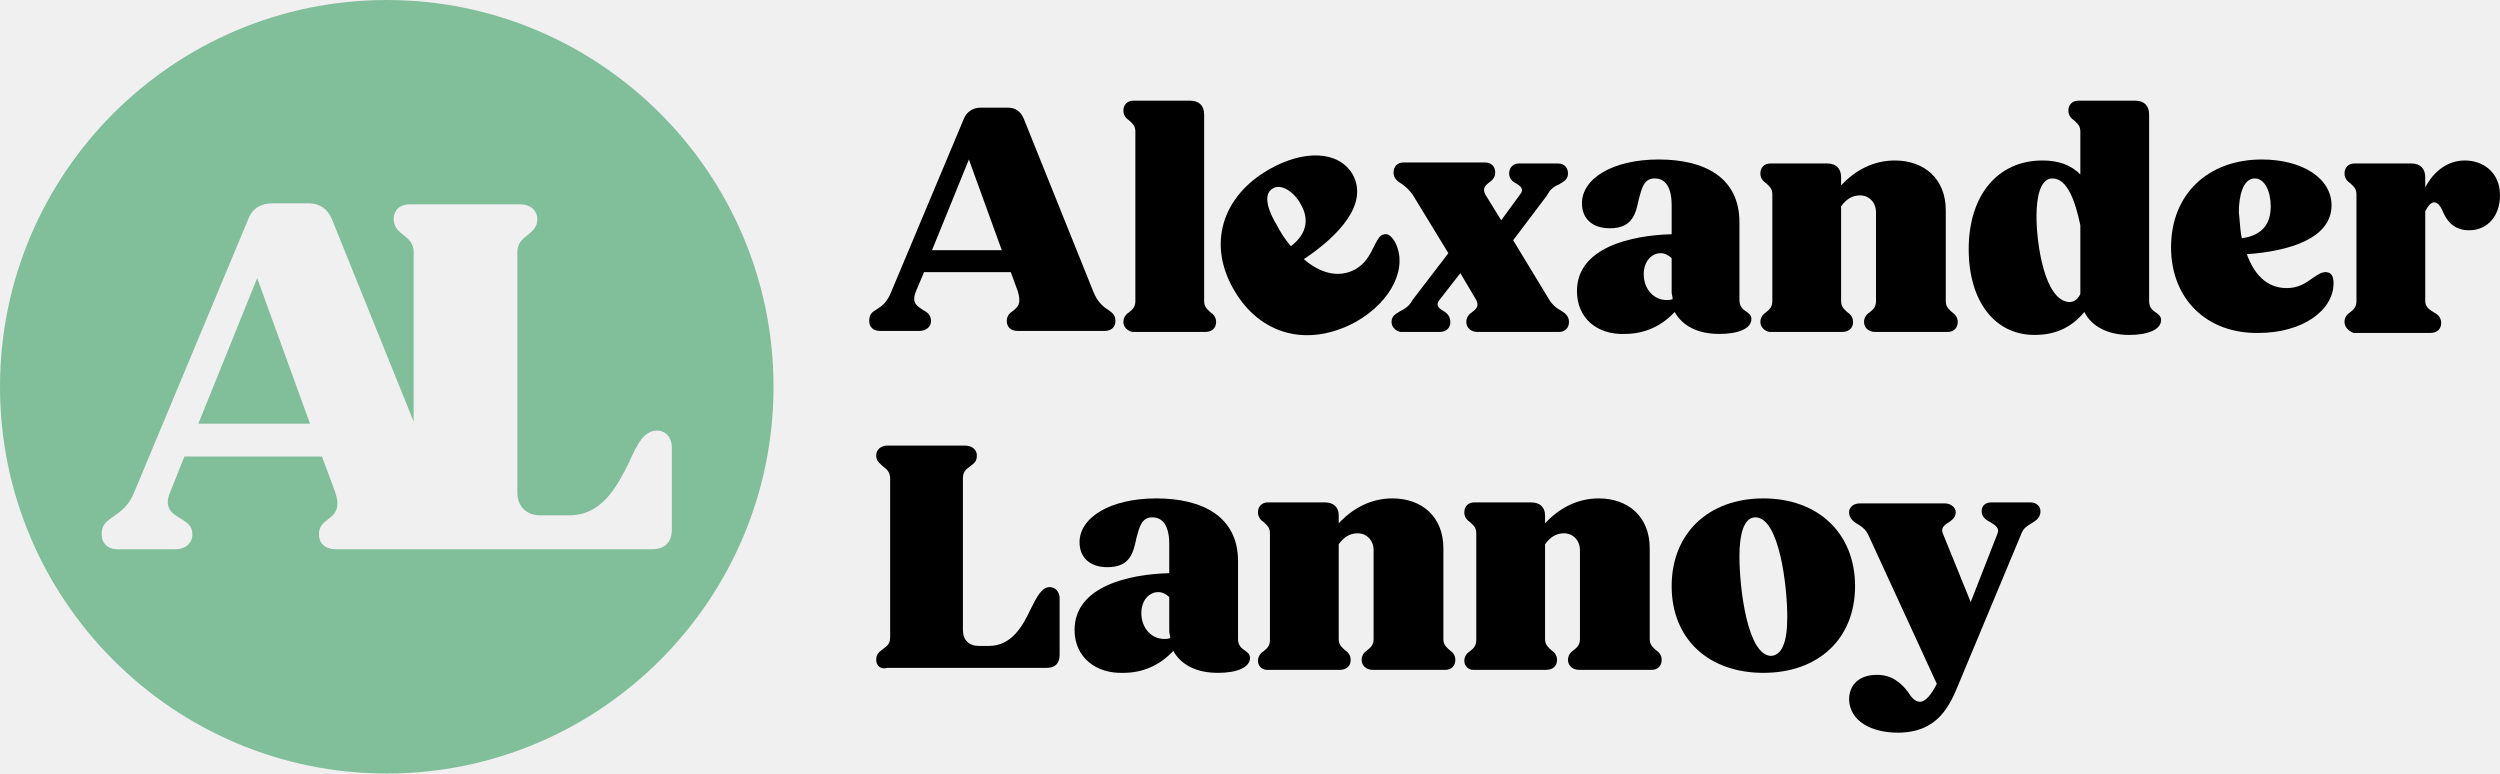
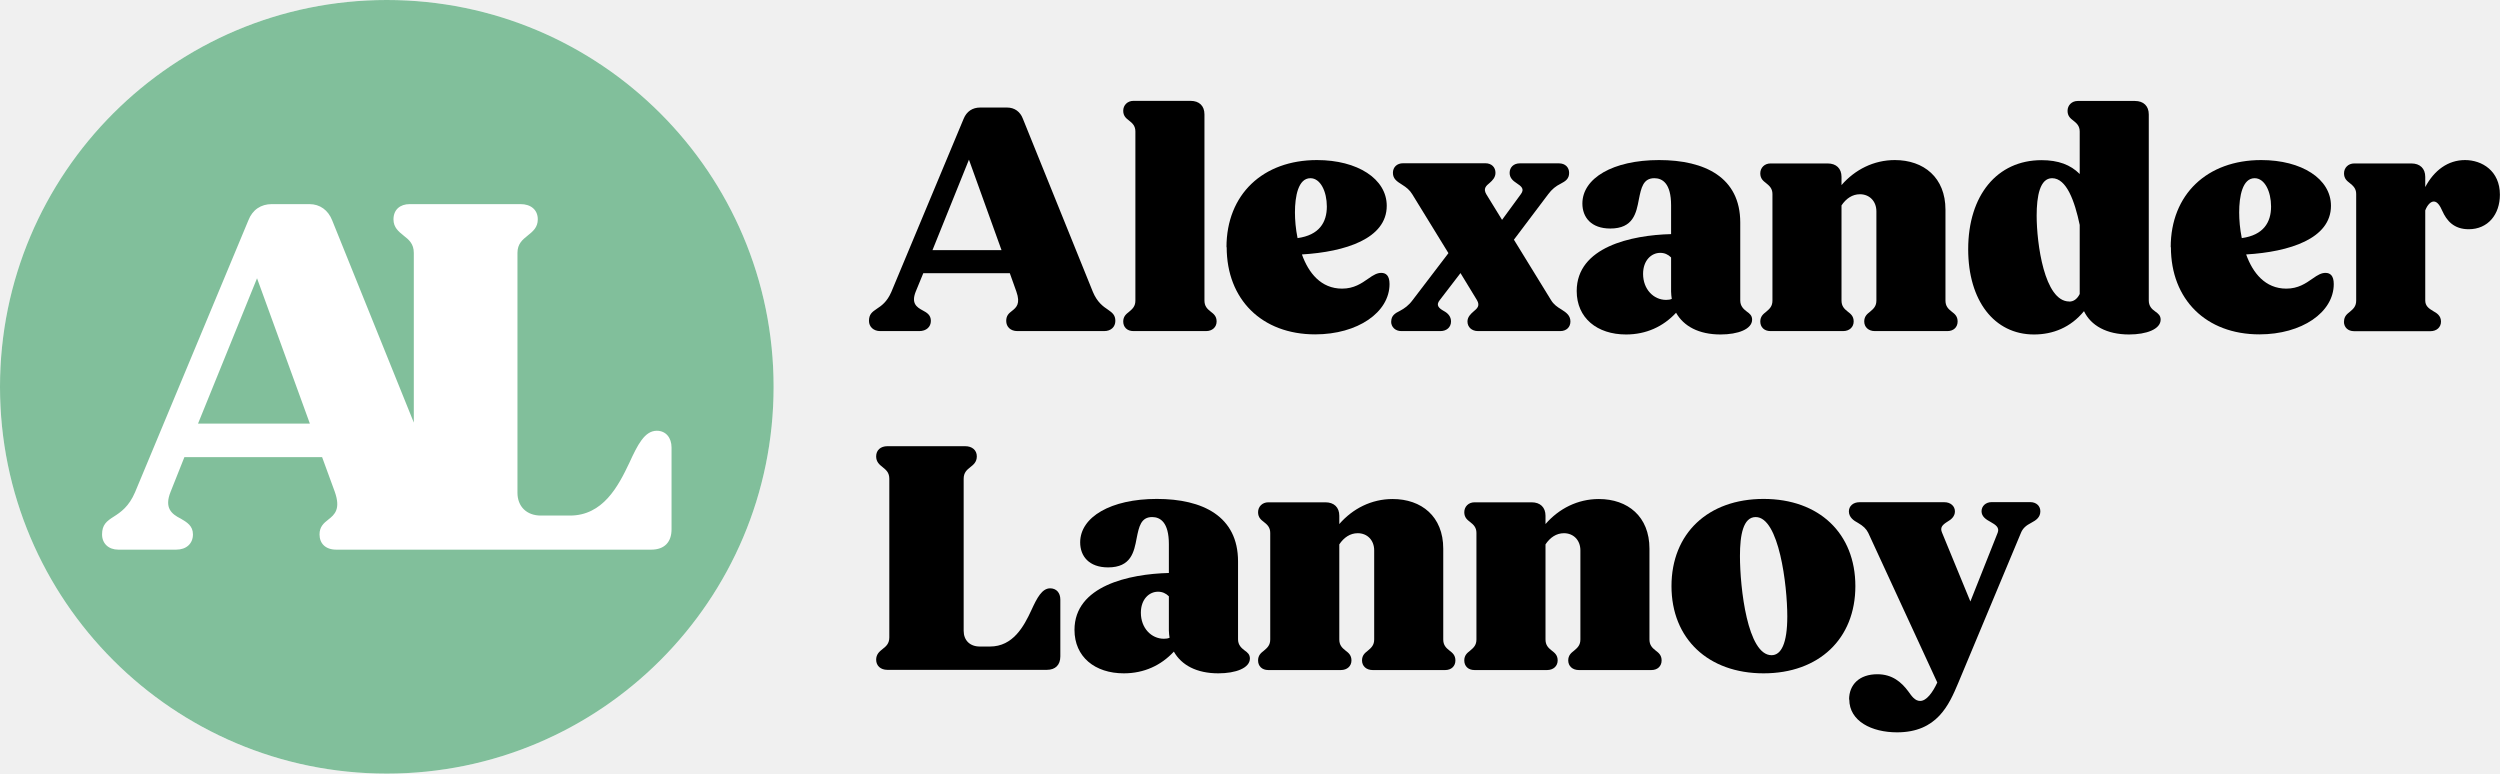
- <svg xmlns="http://www.w3.org/2000/svg" version="1.1" id="Layer_1" x="0px" y="0px" viewBox="0 0 250.8 77.6" style="enable-background:new 0 0 250.8 77.6;" xml:space="preserve">
-   <style type="text/css">
- 	.st0{fill:#81BF9B;}
- </style>
+ <svg xmlns="http://www.w3.org/2000/svg" id="Layer_1" viewBox="0 0 250.84 77.62">
+   <defs>
+     <style>.cls-1{fill:#fff;}.cls-2{fill:#81bf9b;}</style>
+   </defs>
+   <rect class="cls-1" x="0" y="0" width="77.62" height="77.62" rx="38.81" ry="38.81" />
  <g>
-     <polygon class="st0" points="19.9,42.5 31.1,42.5 25.8,27.9  " />
-     <path class="st0" d="M38.8,0L38.8,0C17.4,0,0,17.4,0,38.8l0,0c0,21.4,17.4,38.8,38.8,38.8l0,0c21.4,0,38.8-17.4,38.8-38.8l0,0   C77.6,17.4,60.2,0,38.8,0z M67.4,53.1c0,1.3-0.7,2-2,2H33.7c-1.1,0-1.7-0.6-1.7-1.5c0-0.8,0.4-1.1,0.9-1.5c0.7-0.5,1.3-1.1,0.7-2.8   l-1.3-3.5H18.5l-1.4,3.5c-0.7,1.6,0.1,2.2,1,2.7c0.6,0.4,1.2,0.7,1.2,1.6c0,0.9-0.7,1.5-1.7,1.5h-5.8c-1,0-1.6-0.6-1.6-1.5   c0-1,0.5-1.3,1.2-1.8s1.5-1,2.1-2.5L24.9,22c0.4-1.1,1.3-1.6,2.4-1.6H31c1.1,0,1.9,0.6,2.3,1.6l8.2,20.3v-17c0-0.9-0.5-1.3-1-1.7   c-0.5-0.4-1-0.8-1-1.6c0-1,0.7-1.5,1.6-1.5h11.1c1,0,1.7,0.6,1.7,1.5c0,0.8-0.5,1.2-1,1.6s-1,0.8-1,1.7v24.1c0,1.4,0.9,2.3,2.3,2.3   h2.9c3.3,0,4.8-2.9,6-5.3c0.8-1.8,1.5-3.2,2.8-3.2c0.9,0,1.5,0.7,1.5,1.7V53.1z" />
-   </g>
-   <g>
-     <path d="M87.2,32.2c0-0.7,0.3-0.9,0.8-1.2c0.5-0.3,1-0.7,1.4-1.7l7.3-17.4c0.3-0.7,0.9-1.1,1.7-1.1h2.7c0.8,0,1.3,0.4,1.6,1.1   l7,17.4c0.4,1,1,1.5,1.5,1.8c0.4,0.3,0.7,0.5,0.7,1.1s-0.4,1-1.1,1h-8.7c-0.7,0-1.1-0.4-1.1-1c0-0.5,0.3-0.8,0.6-1   c0.5-0.4,0.9-0.7,0.5-2l-0.7-1.9h-8.7l-0.8,1.9c-0.5,1.2,0.1,1.5,0.7,1.9c0.4,0.2,0.8,0.5,0.8,1.1c0,0.6-0.5,1-1.2,1h-3.9   C87.6,33.2,87.2,32.8,87.2,32.2L87.2,32.2z M100.5,25.1L97.2,16l-3.7,9.1H100.5z" />
-     <path d="M112.7,32.3c0-0.5,0.3-0.8,0.6-1c0.4-0.3,0.6-0.6,0.6-1.1v-17c0-0.6-0.3-0.8-0.6-1.1c-0.3-0.2-0.6-0.5-0.6-1   c0-0.6,0.4-1,1-1h5.7c0.9,0,1.4,0.5,1.4,1.4v18.7c0,0.6,0.3,0.8,0.6,1.1c0.3,0.2,0.6,0.5,0.6,1c0,0.6-0.4,1-1.1,1h-7.3   C113.1,33.2,112.7,32.8,112.7,32.3L112.7,32.3z" />
-     <path d="M123.8,29.1c-2.7-4.6-1.2-9.4,3.5-12.1c3.5-2,7-1.9,8.4,0.5c1.6,2.9-1.3,6.1-4.9,8.5c1.5,1.3,3.4,2,5.2,1   c1-0.6,1.4-1.4,1.8-2.2c0.3-0.6,0.5-1,0.8-1.2c0.4-0.2,0.8-0.2,1.3,0.6c1.4,2.5-0.2,6-3.9,8.1C131.2,34.9,126.4,33.6,123.8,29.1   L123.8,29.1z M129.5,24.7c1.7-1.3,1.8-2.8,1-4.2c-0.7-1.3-2-2.1-2.8-1.6c-1.1,0.6-0.4,2.4,0.4,3.7C128.4,23.2,128.9,24,129.5,24.7   L129.5,24.7z" />
-     <path d="M139.6,32.3c0-0.6,0.4-0.8,0.9-1.1c0.4-0.2,0.9-0.5,1.2-1.1l3.6-4.7l-3.6-5.9c-0.3-0.4-0.6-0.7-1-1   c-0.5-0.3-0.9-0.6-0.9-1.2s0.4-1,1-1h8.2c0.6,0,1,0.4,1,1c0,0.5-0.3,0.8-0.6,1c-0.4,0.3-0.7,0.6-0.4,1.2l1.6,2.6l1.9-2.6   c0.4-0.5,0.1-0.8-0.4-1.1c-0.4-0.2-0.7-0.5-0.7-1c0-0.6,0.4-1,1-1h3.9c0.6,0,1,0.4,1,1s-0.4,0.8-0.9,1.1c-0.5,0.2-0.9,0.5-1.2,1.1   l-3.4,4.5l3.7,6.1c0.3,0.4,0.6,0.7,1,0.9c0.5,0.3,0.9,0.6,0.9,1.2c0,0.6-0.4,1-1,1h-8.2c-0.6,0-1.1-0.4-1.1-1c0-0.5,0.3-0.8,0.6-1   c0.4-0.3,0.7-0.6,0.4-1.2l-1.6-2.7l-2.1,2.7c-0.4,0.5-0.1,0.8,0.4,1.1c0.4,0.2,0.7,0.6,0.7,1.1c0,0.6-0.4,1-1.1,1h-3.9   C140,33.2,139.6,32.8,139.6,32.3L139.6,32.3z" />
-     <path d="M158.2,29.2c0-4.4,5.5-5.6,9.5-5.7v-2.9c0-2.2-0.9-2.7-1.7-2.7c-1.1,0-1.3,1-1.6,2.1c-0.3,1.4-0.6,2.9-2.9,2.9   c-1.9,0-2.8-1.1-2.8-2.5c0-2.5,3.1-4.4,7.7-4.4s8.1,1.8,8.1,6.3v7.8c0,0.6,0.3,0.9,0.6,1.1s0.6,0.4,0.6,0.8c0,1-1.4,1.5-3.2,1.5   c-2.2,0-3.7-0.8-4.5-2.2c-1.3,1.4-3,2.2-5,2.2C160.2,33.6,158.2,31.9,158.2,29.2z M167.2,30.1c0.2,0,0.4,0,0.6-0.1   c0-0.2-0.1-0.5-0.1-0.7v-3.4c-0.3-0.3-0.7-0.5-1.1-0.5c-0.9,0-1.7,0.8-1.7,2.1C164.9,29,165.9,30.1,167.2,30.1L167.2,30.1z" />
-     <path d="M176.6,32.3c0-0.5,0.3-0.8,0.6-1c0.4-0.3,0.6-0.6,0.6-1.1V19.5c0-0.6-0.3-0.8-0.6-1.1c-0.3-0.2-0.6-0.5-0.6-1   c0-0.6,0.4-1,1-1h5.7c0.9,0,1.4,0.5,1.4,1.4v0.8c1.4-1.5,3.2-2.5,5.4-2.5c2.9,0,5.1,1.8,5.1,5v9.1c0,0.6,0.3,0.8,0.6,1.1   c0.3,0.2,0.6,0.5,0.6,1c0,0.6-0.4,1-1,1h-7.3c-0.6,0-1.1-0.4-1.1-1c0-0.5,0.3-0.8,0.6-1c0.4-0.3,0.6-0.6,0.6-1.1v-8.9   c0-1-0.7-1.7-1.6-1.7c-0.8,0-1.4,0.4-1.9,1.1v9.5c0,0.6,0.3,0.8,0.6,1.1c0.3,0.2,0.6,0.5,0.6,1c0,0.6-0.4,1-1.1,1h-7.3   C177,33.2,176.6,32.8,176.6,32.3L176.6,32.3z" />
-     <path d="M197.5,25c0-5.4,2.9-8.9,7.4-8.9c1.7,0,2.9,0.5,3.8,1.4v-4.3c0-0.6-0.3-0.8-0.6-1.1c-0.3-0.2-0.6-0.5-0.6-1   c0-0.6,0.4-1,1-1h5.7c0.9,0,1.4,0.5,1.4,1.4v18.7c0,0.6,0.3,0.9,0.6,1.1s0.6,0.4,0.6,0.8c0,1-1.4,1.5-3.2,1.5   c-2.2,0-3.8-0.9-4.5-2.3c-1.4,1.7-3.1,2.3-5,2.3C200.1,33.6,197.5,30.2,197.5,25z M207.6,30.3c0.4,0,0.8-0.2,1.1-0.8v-6.9   c-0.5-2.4-1.3-4.7-2.8-4.7c-1.2,0-1.6,1.8-1.6,3.8C204.3,24.4,205.1,30.2,207.6,30.3L207.6,30.3z" />
-     <path d="M217.8,24.8c0-5.3,3.7-8.8,9.1-8.8c4.1,0,7,1.9,7,4.6c0,3.3-4.2,4.6-8.5,4.9c0.7,1.9,1.9,3.4,4,3.4c1.2,0,1.9-0.5,2.6-1   c0.6-0.4,0.9-0.6,1.3-0.6c0.5,0,0.8,0.3,0.8,1.1c0,2.8-3.2,5-7.5,5C221.4,33.5,217.8,30,217.8,24.8L217.8,24.8z M224.9,23.9   c2.2-0.3,2.9-1.6,2.9-3.2c0-1.5-0.6-2.8-1.6-2.8c-1.2,0-1.6,1.8-1.6,3.4C224.7,22,224.7,23,224.9,23.9L224.9,23.9z" />
-     <path d="M235.2,32.3c0-0.5,0.3-0.8,0.6-1c0.4-0.3,0.6-0.6,0.6-1.1V19.5c0-0.6-0.3-0.8-0.6-1.1c-0.3-0.2-0.6-0.5-0.6-1   c0-0.6,0.4-1,1-1h5.7c0.9,0,1.4,0.5,1.4,1.4v1c0.9-1.7,2.3-2.7,4-2.7s3.5,1.1,3.5,3.5c0,2-1.2,3.5-3.1,3.5c-1.5,0-2.2-0.9-2.6-1.8   c-0.2-0.5-0.5-1-0.9-1c-0.3,0-0.6,0.3-0.9,0.9v9c0,0.5,0.3,0.8,0.8,1.1c0.4,0.2,0.8,0.5,0.8,1.1s-0.4,1-1.1,1h-7.7   C235.6,33.2,235.2,32.8,235.2,32.3L235.2,32.3z" />
-     <path d="M87.9,66.2c0-0.6,0.3-0.8,0.7-1.1s0.7-0.5,0.7-1.2V48c0-0.6-0.3-0.9-0.7-1.2c-0.3-0.3-0.7-0.5-0.7-1.1s0.5-1,1.1-1h7.8   c0.7,0,1.2,0.4,1.2,1s-0.3,0.8-0.7,1.1s-0.7,0.5-0.7,1.2v15.2c0,1,0.6,1.6,1.6,1.6h1c2.3,0,3.4-2,4.2-3.7c0.6-1.2,1.1-2.2,1.9-2.2   c0.6,0,1,0.5,1,1.1v5.7c0,0.9-0.5,1.3-1.3,1.3H89C88.4,67.2,87.9,66.8,87.9,66.2L87.9,66.2z" />
-     <path d="M107.8,63.2c0-4.4,5.5-5.6,9.5-5.7v-2.9c0-2.2-0.9-2.7-1.7-2.7c-1.1,0-1.3,1-1.6,2.1c-0.3,1.4-0.6,2.9-2.9,2.9   c-1.9,0-2.8-1.1-2.8-2.5c0-2.5,3.1-4.4,7.7-4.4s8.2,1.8,8.2,6.3v7.8c0,0.6,0.3,0.9,0.6,1.1c0.3,0.2,0.6,0.4,0.6,0.8   c0,1-1.4,1.5-3.2,1.5c-2.2,0-3.7-0.8-4.5-2.2c-1.3,1.4-3,2.2-5,2.2C109.9,67.6,107.8,65.9,107.8,63.2z M116.8,64.1   c0.2,0,0.4,0,0.6-0.1c0-0.2-0.1-0.5-0.1-0.7v-3.4c-0.3-0.3-0.7-0.5-1.1-0.5c-0.9,0-1.7,0.8-1.7,2.1C114.5,63,115.5,64.1,116.8,64.1   L116.8,64.1z" />
-     <path d="M126.2,66.3c0-0.5,0.3-0.8,0.6-1c0.4-0.3,0.6-0.6,0.6-1.1V53.5c0-0.6-0.3-0.8-0.6-1.1c-0.3-0.2-0.6-0.5-0.6-1   c0-0.6,0.4-1,1-1h5.7c0.9,0,1.4,0.5,1.4,1.3v0.8c1.4-1.5,3.2-2.5,5.4-2.5c2.9,0,5.1,1.8,5.1,5v9.1c0,0.6,0.3,0.8,0.6,1.1   c0.3,0.2,0.6,0.5,0.6,1c0,0.6-0.4,1-1,1h-7.3c-0.6,0-1.1-0.4-1.1-1c0-0.5,0.3-0.8,0.6-1c0.4-0.3,0.6-0.6,0.6-1.1v-8.9   c0-1-0.7-1.7-1.6-1.7c-0.8,0-1.4,0.4-1.9,1.1v9.5c0,0.6,0.3,0.8,0.6,1.1c0.3,0.2,0.6,0.5,0.6,1c0,0.6-0.4,1-1.1,1h-7.3   C126.6,67.2,126.2,66.8,126.2,66.3L126.2,66.3z" />
-     <path d="M146.9,66.3c0-0.5,0.3-0.8,0.6-1c0.4-0.3,0.6-0.6,0.6-1.1V53.5c0-0.6-0.3-0.8-0.6-1.1c-0.3-0.2-0.6-0.5-0.6-1   c0-0.6,0.4-1,1-1h5.7c0.9,0,1.4,0.5,1.4,1.3v0.8c1.4-1.5,3.2-2.5,5.4-2.5c2.9,0,5.1,1.8,5.1,5v9.1c0,0.6,0.3,0.8,0.6,1.1   c0.3,0.2,0.6,0.5,0.6,1c0,0.6-0.4,1-1,1h-7.3c-0.6,0-1.1-0.4-1.1-1c0-0.5,0.3-0.8,0.6-1c0.4-0.3,0.6-0.6,0.6-1.1v-8.9   c0-1-0.7-1.7-1.6-1.7c-0.8,0-1.4,0.4-1.9,1.1v9.5c0,0.6,0.3,0.8,0.6,1.1c0.3,0.2,0.6,0.5,0.6,1c0,0.6-0.4,1-1.1,1h-7.3   C147.3,67.2,146.9,66.8,146.9,66.3L146.9,66.3z" />
-     <path d="M167.7,58.8c0-5.3,3.7-8.8,9.2-8.8s9.2,3.5,9.2,8.8s-3.7,8.7-9.2,8.7S167.7,64.1,167.7,58.8z M179.3,61.9   c0-3.1-0.8-10-3.2-10c-1.2,0-1.6,1.8-1.6,3.9c0,3.2,0.8,10,3.2,10C178.7,65.7,179.3,64.6,179.3,61.9z" />
-     <path d="M185.5,70.2c0-1.5,1-2.5,2.8-2.5c1.5,0,2.4,0.8,3.1,1.7c0.3,0.5,0.7,1,1.2,1c0.6,0,1.2-0.8,1.7-1.8l-6.9-15   c-0.2-0.4-0.5-0.7-1-1c-0.4-0.2-0.9-0.6-0.9-1.2c0-0.5,0.4-0.9,1.1-0.9h8.5c0.6,0,1.1,0.4,1.1,0.9s-0.4,0.8-0.7,1   c-0.5,0.3-0.8,0.6-0.6,1.1l2.8,6.9l2.7-6.9c0.2-0.5-0.2-0.8-0.7-1.1c-0.4-0.2-0.9-0.5-0.9-1.1s0.4-0.9,1-0.9h3.9c0.6,0,1,0.4,1,0.9   c0,0.6-0.4,0.9-0.9,1.2s-0.8,0.5-1,1l-6.3,15.1c-0.9,2.2-2.1,4.9-6.1,4.9C187.8,73.5,185.6,72.4,185.5,70.2L185.5,70.2z" />
+     <g>
+       <polygon class="cls-2" points="19.87 42.5 31.09 42.5 25.79 27.92 19.87 42.5" />
+       <path class="cls-2" d="M38.81,0h0C17.38,0,0,17.38,0,38.81H0C0,60.24,17.38,77.62,38.81,77.62h0c21.43,0,38.81-17.38,38.81-38.81h0C77.62,17.38,60.24,0,38.81,0Zm28.57,53.11c0,1.28-.71,2.04-2.04,2.04h-31.6c-1.07,0-1.68-.61-1.68-1.53,0-.76,.41-1.12,.87-1.48,.66-.51,1.27-1.07,.66-2.8l-1.27-3.47h-13.82l-1.38,3.47c-.66,1.63,.1,2.24,1.02,2.7,.61,.36,1.22,.71,1.22,1.58,0,.92-.66,1.53-1.68,1.53h-5.81c-.97,0-1.63-.61-1.63-1.53,0-.97,.46-1.33,1.17-1.78s1.53-1.02,2.14-2.45l11.37-27.28c.41-1.07,1.27-1.63,2.35-1.63h3.77c1.07,0,1.89,.61,2.29,1.63l8.19,20.29V25.37c0-.92-.51-1.33-1.02-1.73-.51-.41-1.02-.82-1.02-1.63,0-.97,.66-1.53,1.63-1.53h11.12c1.02,0,1.73,.56,1.73,1.53,0,.82-.51,1.22-1.02,1.63s-1.02,.82-1.02,1.73v24.07c0,1.38,.92,2.29,2.35,2.29h2.91c3.31,0,4.84-2.91,5.97-5.3,.82-1.79,1.53-3.21,2.75-3.21,.92,0,1.48,.71,1.48,1.68v8.21Z" />
+     </g>
+     <g>
+       <path d="M87.19,32.2c0-.66,.3-.89,.79-1.22,.46-.3,1.02-.69,1.45-1.68l7.26-17.39c.3-.73,.89-1.12,1.65-1.12h2.71c.76,0,1.32,.43,1.58,1.12l7.03,17.39c.43,1.02,1.02,1.45,1.52,1.78,.43,.3,.73,.53,.73,1.12s-.43,1.02-1.12,1.02h-8.71c-.69,0-1.12-.43-1.12-1.02,0-.53,.26-.76,.56-.99,.46-.36,.89-.73,.46-1.95l-.66-1.85h-8.68l-.76,1.85c-.46,1.16,.07,1.55,.69,1.88,.43,.23,.83,.46,.83,1.06s-.46,1.02-1.16,1.02h-3.93c-.66,0-1.12-.43-1.12-1.02Zm13.3-7.1l-3.27-9.08-3.66,9.08h6.93Z" />
+       <path d="M112.7,32.27c0-.53,.3-.76,.59-.99,.36-.3,.63-.56,.63-1.12V13.19c0-.56-.3-.83-.63-1.09-.3-.23-.59-.46-.59-.99,0-.56,.43-.99,1.02-.99h5.74c.86,0,1.39,.5,1.39,1.35V30.15c0,.56,.26,.83,.63,1.12,.3,.23,.59,.46,.59,.99,0,.56-.43,.96-1.06,.96h-7.29c-.63,0-1.02-.4-1.02-.96Z" />
+       <path d="M123.06,24.81c0-5.31,3.66-8.75,9.08-8.75,4.06,0,7,1.88,7,4.59,0,3.3-4.16,4.62-8.51,4.88,.66,1.85,1.91,3.43,4.03,3.43,1.19,0,1.95-.53,2.61-.99,.56-.4,.92-.59,1.32-.59,.46,0,.83,.26,.83,1.12,0,2.84-3.2,5.05-7.46,5.05-5.35,0-8.88-3.5-8.88-8.75Zm7.13-.92c2.18-.3,2.94-1.58,2.94-3.17,0-1.49-.63-2.84-1.65-2.84-1.22,0-1.55,1.82-1.55,3.43,0,.73,.07,1.65,.26,2.57Z" />
+       <path d="M139.59,32.27c0-.59,.36-.83,.89-1.09,.43-.23,.86-.53,1.25-1.06l3.6-4.72-3.63-5.91c-.26-.43-.59-.69-1.02-.96-.53-.33-.92-.59-.92-1.19,0-.56,.4-.96,1.02-.96h8.25c.63,0,1.02,.4,1.02,.96,0,.46-.3,.76-.56,.99-.4,.33-.69,.59-.36,1.16l1.58,2.57,1.88-2.57c.4-.53,.07-.79-.43-1.12-.36-.23-.69-.53-.69-1.02,0-.56,.4-.96,1.02-.96h3.93c.63,0,1.02,.4,1.02,.96,0,.59-.36,.83-.86,1.09-.46,.23-.86,.53-1.25,1.06l-3.43,4.55,3.73,6.07c.26,.43,.63,.69,1.02,.92,.53,.33,.92,.63,.92,1.22,0,.56-.4,.96-1.02,.96h-8.25c-.63,0-1.06-.4-1.06-.96,0-.46,.33-.76,.59-.99,.4-.33,.69-.59,.36-1.16l-1.65-2.71-2.08,2.71c-.4,.5-.13,.79,.4,1.09,.43,.23,.73,.56,.73,1.06,0,.56-.43,.96-1.06,.96h-3.93c-.59,0-1.02-.4-1.02-.96Z" />
+       <path d="M158.2,29.2c0-4.42,5.48-5.61,9.47-5.71v-2.9c0-2.18-.86-2.71-1.68-2.71-1.12,0-1.32,.96-1.55,2.11-.26,1.39-.56,2.94-2.87,2.94-1.91,0-2.8-1.12-2.8-2.51,0-2.54,3.07-4.36,7.69-4.36s8.15,1.75,8.15,6.27v7.82c0,.56,.33,.86,.63,1.09,.33,.23,.56,.43,.56,.83,0,.96-1.42,1.49-3.17,1.49-2.18,0-3.7-.83-4.46-2.18-1.29,1.39-3,2.18-5.02,2.18-2.9,0-4.95-1.65-4.95-4.36Zm8.98,.89c.23,0,.4-.03,.56-.1-.03-.23-.07-.46-.07-.73v-3.43c-.3-.3-.66-.46-1.09-.46-.89,0-1.72,.76-1.72,2.11,0,1.55,1.06,2.61,2.31,2.61Z" />
+       <path d="M176.62,32.27c0-.53,.3-.76,.59-.99,.36-.3,.63-.56,.63-1.12v-10.69c0-.56-.3-.82-.63-1.09-.3-.23-.59-.46-.59-.99,0-.56,.43-.99,1.02-.99h5.74c.86,0,1.39,.5,1.39,1.35v.82c1.35-1.55,3.23-2.51,5.35-2.51,2.9,0,5.08,1.75,5.08,4.98v9.11c0,.56,.26,.83,.63,1.12,.3,.23,.59,.46,.59,.99,0,.56-.4,.96-1.02,.96h-7.29c-.63,0-1.06-.4-1.06-.96,0-.53,.3-.76,.59-.99,.36-.3,.63-.56,.63-1.12v-8.94c0-1.02-.69-1.72-1.65-1.72-.76,0-1.39,.43-1.85,1.12v9.54c0,.56,.26,.83,.63,1.12,.3,.23,.59,.46,.59,.99,0,.56-.43,.96-1.06,.96h-7.29c-.63,0-1.02-.4-1.02-.96Z" />
+       <path d="M197.48,25.01c0-5.41,2.9-8.94,7.36-8.94,1.68,0,2.91,.46,3.83,1.39v-4.26c0-.56-.3-.83-.63-1.09-.3-.23-.59-.46-.59-.99,0-.56,.43-.99,1.02-.99h5.74c.86,0,1.39,.5,1.39,1.35V30.15c0,.56,.3,.86,.63,1.09,.33,.23,.56,.43,.56,.83,0,.96-1.42,1.49-3.17,1.49-2.24,0-3.83-.89-4.52-2.34-1.35,1.65-3.13,2.34-5.02,2.34-3.99,0-6.6-3.4-6.6-8.55Zm10.13,5.25c.43,0,.79-.23,1.06-.76v-6.93c-.5-2.38-1.32-4.69-2.77-4.69-1.22,0-1.55,1.78-1.55,3.76,0,2.74,.76,8.61,3.27,8.61Z" />
+       <path d="M217.8,24.81c0-5.31,3.66-8.75,9.08-8.75,4.06,0,7,1.88,7,4.59,0,3.3-4.16,4.62-8.51,4.88,.66,1.85,1.91,3.43,4.03,3.43,1.19,0,1.95-.53,2.61-.99,.56-.4,.92-.59,1.32-.59,.46,0,.83,.26,.83,1.12,0,2.84-3.2,5.05-7.46,5.05-5.35,0-8.88-3.5-8.88-8.75Zm7.13-.92c2.18-.3,2.94-1.58,2.94-3.17,0-1.49-.63-2.84-1.65-2.84-1.22,0-1.55,1.82-1.55,3.43,0,.73,.07,1.65,.26,2.57Z" />
+       <path d="M235.19,32.27c0-.53,.3-.76,.59-.99,.36-.3,.63-.56,.63-1.12v-10.69c0-.56-.3-.82-.63-1.09-.3-.23-.59-.46-.59-.99,0-.56,.43-.99,1.02-.99h5.74c.86,0,1.39,.5,1.39,1.35v1.02c.89-1.68,2.28-2.71,3.99-2.71s3.5,1.09,3.5,3.47c0,1.98-1.19,3.47-3.13,3.47-1.49,0-2.21-.86-2.64-1.82-.23-.53-.5-.96-.86-.96-.3,0-.63,.3-.86,.89v9.04c0,.53,.33,.79,.79,1.06,.36,.2,.79,.46,.79,1.06,0,.56-.43,.96-1.06,.96h-7.66c-.63,0-1.02-.4-1.02-.96Z" />
+       <path d="M87.91,66.2c0-.56,.33-.83,.66-1.09s.66-.53,.66-1.16v-15.91c0-.63-.33-.89-.66-1.16-.33-.26-.66-.53-.66-1.09,0-.63,.46-1.02,1.12-1.02h7.82c.69,0,1.16,.4,1.16,1.02,0,.56-.33,.83-.66,1.09-.33,.26-.66,.53-.66,1.16v15.25c0,.96,.63,1.58,1.62,1.58h1.02c2.31,0,3.4-2.01,4.16-3.66,.56-1.22,1.06-2.18,1.88-2.18,.63,0,1.02,.46,1.02,1.12v5.71c0,.86-.5,1.35-1.35,1.35h-16.01c-.66,0-1.12-.4-1.12-1.02Z" />
+       <path d="M107.81,63.2c0-4.42,5.48-5.61,9.47-5.71v-2.9c0-2.18-.86-2.71-1.68-2.71-1.12,0-1.32,.96-1.55,2.11-.26,1.39-.56,2.94-2.87,2.94-1.91,0-2.8-1.12-2.8-2.51,0-2.54,3.07-4.36,7.69-4.36s8.15,1.75,8.15,6.27v7.82c0,.56,.33,.86,.63,1.09,.33,.23,.56,.43,.56,.83,0,.96-1.42,1.49-3.17,1.49-2.18,0-3.7-.83-4.46-2.18-1.29,1.39-3,2.18-5.02,2.18-2.9,0-4.95-1.65-4.95-4.36Zm8.98,.89c.23,0,.4-.03,.56-.1-.03-.23-.07-.46-.07-.73v-3.43c-.3-.3-.66-.46-1.09-.46-.89,0-1.72,.76-1.72,2.11,0,1.55,1.06,2.61,2.31,2.61Z" />
+       <path d="M126.23,66.27c0-.53,.3-.76,.59-.99,.36-.3,.63-.56,.63-1.12v-10.69c0-.56-.3-.83-.63-1.09-.3-.23-.59-.46-.59-.99,0-.56,.43-.99,1.02-.99h5.74c.86,0,1.39,.5,1.39,1.35v.83c1.35-1.55,3.23-2.51,5.35-2.51,2.9,0,5.08,1.75,5.08,4.98v9.11c0,.56,.26,.83,.63,1.12,.3,.23,.59,.46,.59,.99,0,.56-.4,.96-1.02,.96h-7.29c-.63,0-1.06-.4-1.06-.96,0-.53,.3-.76,.59-.99,.36-.3,.63-.56,.63-1.12v-8.94c0-1.02-.69-1.72-1.65-1.72-.76,0-1.39,.43-1.85,1.12v9.54c0,.56,.26,.83,.63,1.12,.3,.23,.59,.46,.59,.99,0,.56-.43,.96-1.06,.96h-7.29c-.63,0-1.02-.4-1.02-.96Z" />
+       <path d="M146.92,66.27c0-.53,.3-.76,.59-.99,.36-.3,.63-.56,.63-1.12v-10.69c0-.56-.3-.83-.63-1.09-.3-.23-.59-.46-.59-.99,0-.56,.43-.99,1.02-.99h5.74c.86,0,1.39,.5,1.39,1.35v.83c1.35-1.55,3.23-2.51,5.35-2.51,2.9,0,5.08,1.75,5.08,4.98v9.11c0,.56,.26,.83,.63,1.12,.3,.23,.59,.46,.59,.99,0,.56-.4,.96-1.02,.96h-7.29c-.63,0-1.06-.4-1.06-.96,0-.53,.3-.76,.59-.99,.36-.3,.63-.56,.63-1.12v-8.94c0-1.02-.69-1.72-1.65-1.72-.76,0-1.39,.43-1.85,1.12v9.54c0,.56,.26,.83,.63,1.12,.3,.23,.59,.46,.59,.99,0,.56-.43,.96-1.06,.96h-7.29c-.63,0-1.02-.4-1.02-.96Z" />
+       <path d="M167.71,58.81c0-5.28,3.66-8.75,9.24-8.75s9.21,3.46,9.21,8.75-3.66,8.75-9.21,8.75-9.24-3.47-9.24-8.75Zm11.62,3.04c0-3.14-.83-9.97-3.17-9.97-1.25,0-1.58,1.78-1.58,3.89,0,3.24,.76,9.97,3.17,9.97,.96,0,1.58-1.16,1.58-3.89Z" />
+       <path d="M185.53,70.19c0-1.49,1.02-2.54,2.84-2.54,1.49,0,2.41,.79,3.1,1.72,.33,.46,.66,.96,1.19,.96,.63,0,1.25-.83,1.72-1.85l-6.93-15.02c-.2-.4-.5-.69-1.02-.99-.43-.23-.92-.56-.92-1.16,0-.53,.43-.92,1.06-.92h8.52c.63,0,1.06,.4,1.06,.92s-.4,.83-.73,1.02c-.53,.33-.79,.59-.56,1.12l2.84,6.9,2.74-6.9c.2-.53-.2-.79-.73-1.09-.43-.23-.89-.53-.89-1.06s.43-.92,1.02-.92h3.86c.63,0,1.02,.4,1.02,.92,0,.59-.4,.89-.92,1.16-.5,.26-.83,.53-1.02,.99l-6.3,15.08c-.92,2.18-2.11,4.95-6.14,4.95-2.54,0-4.79-1.12-4.79-3.3Z" />
+     </g>
  </g>
</svg>
